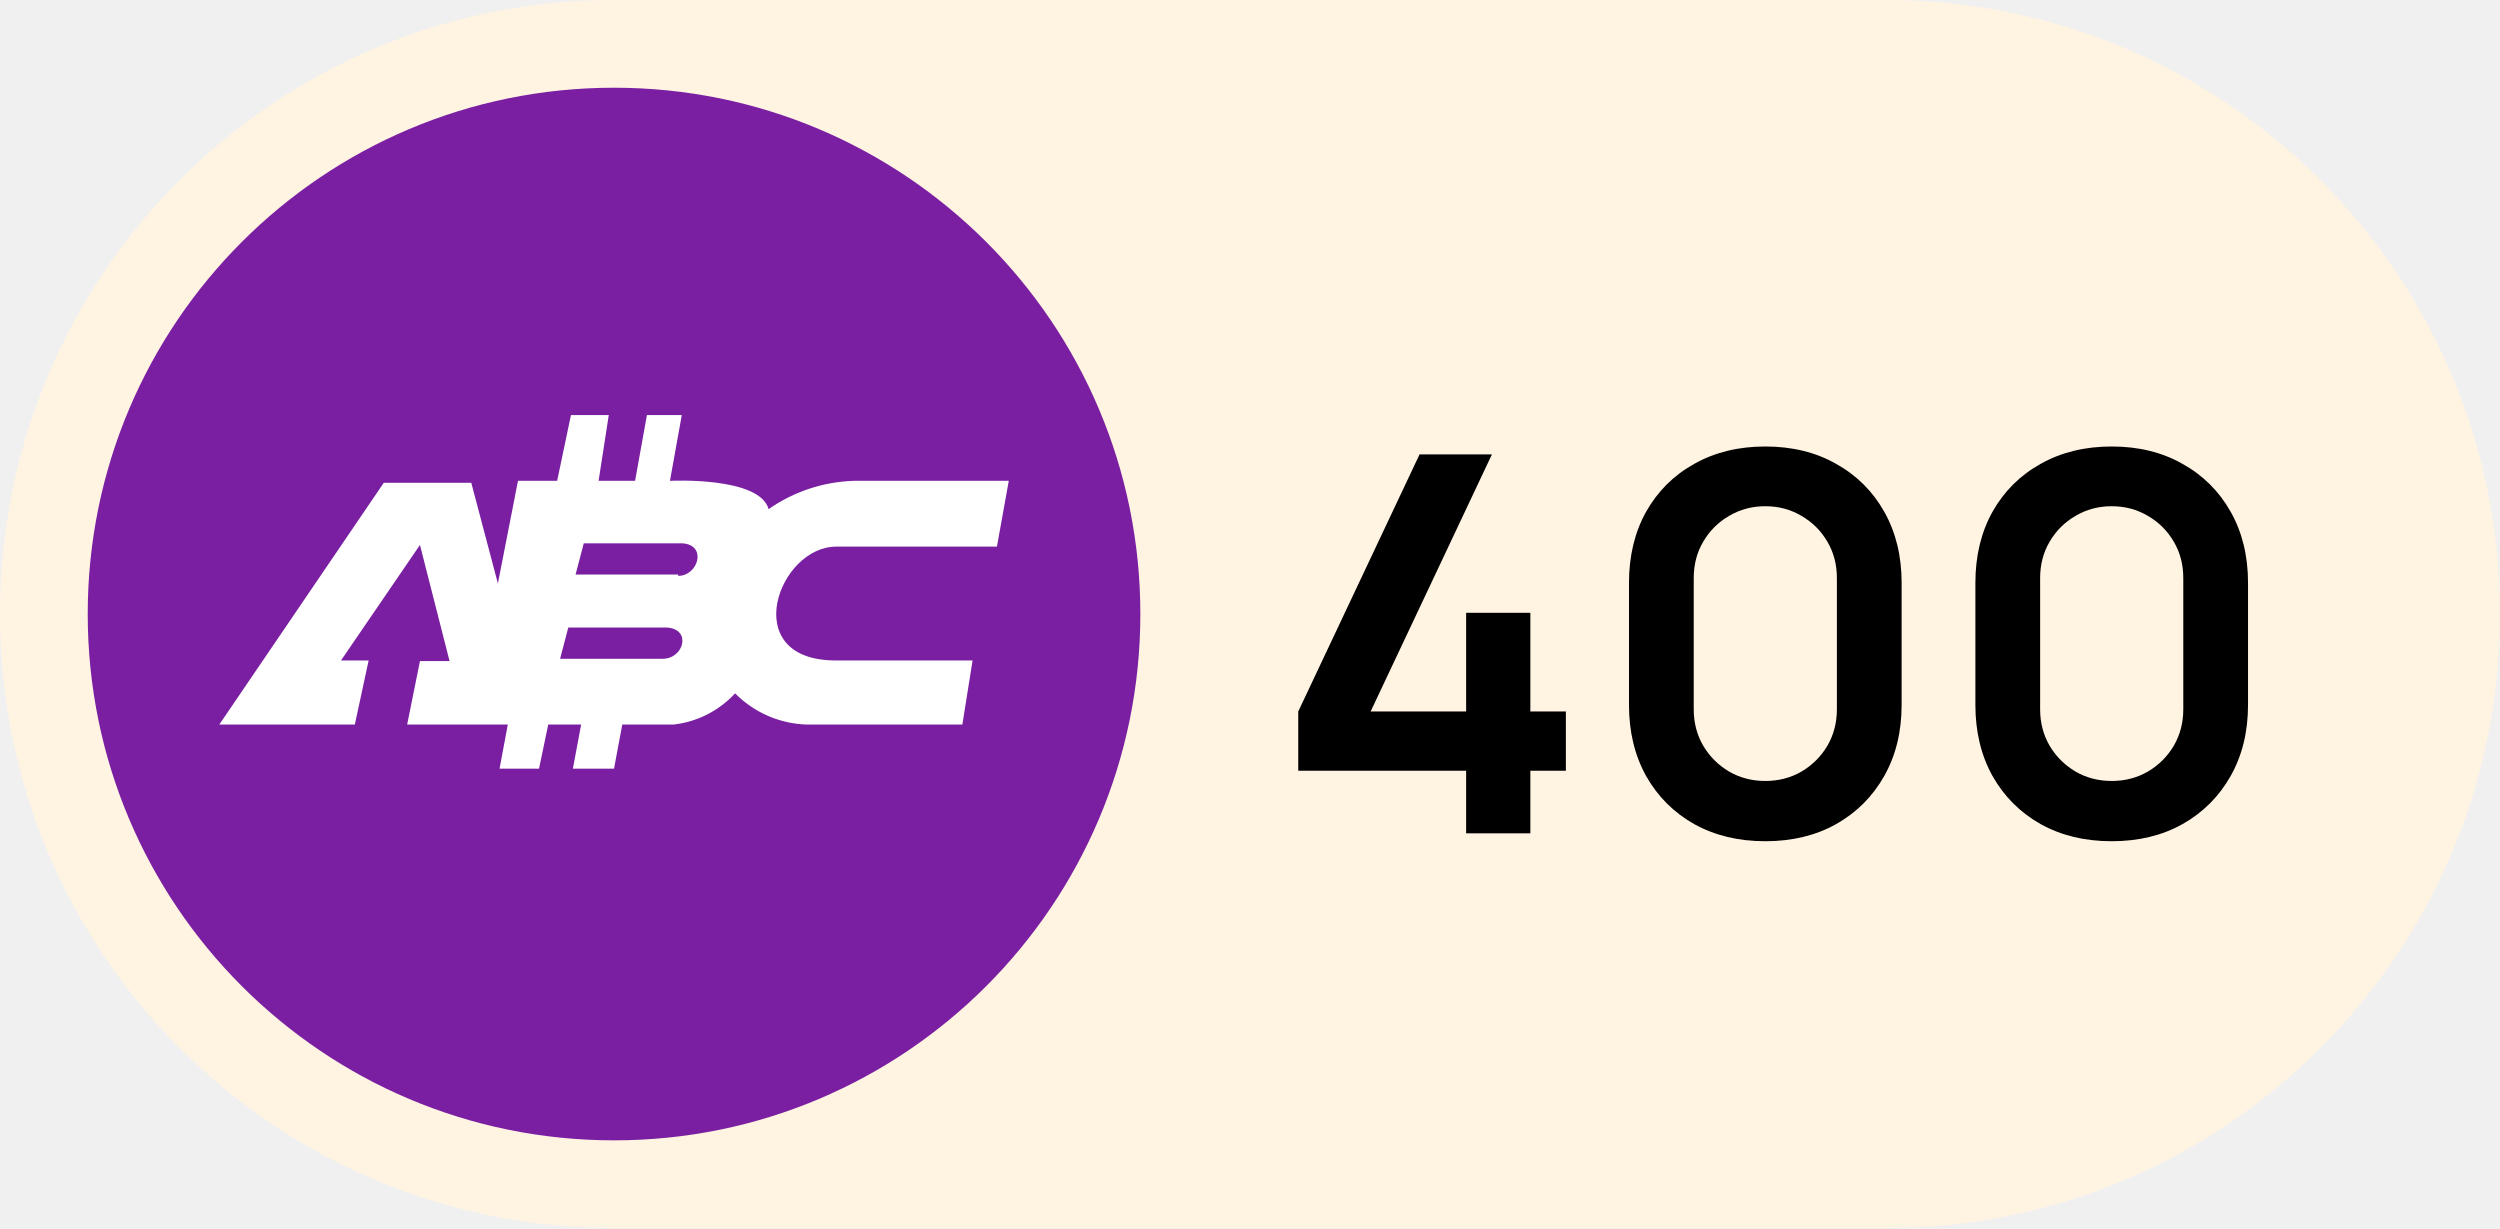
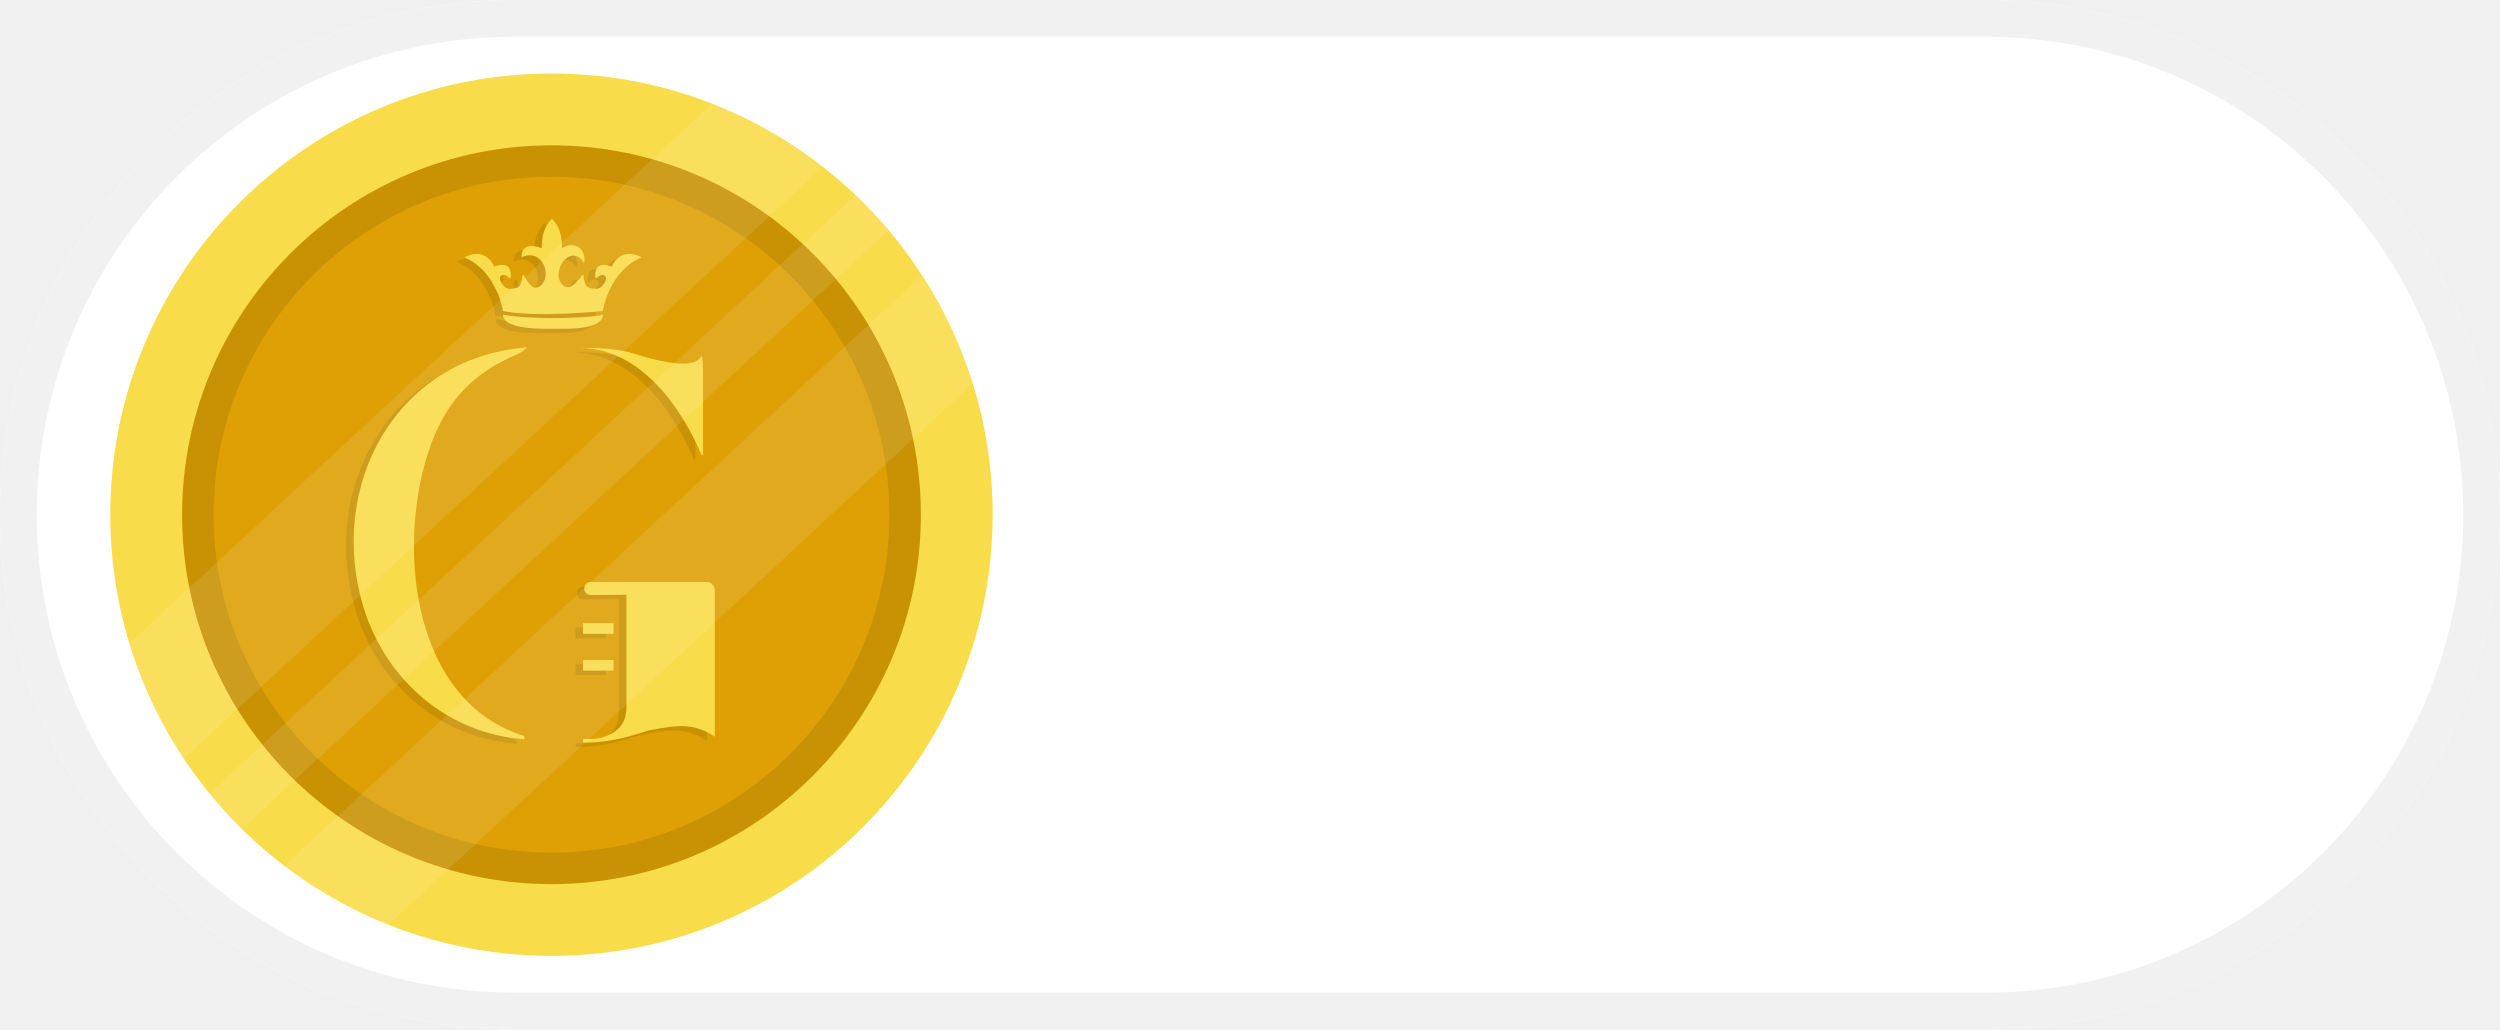
- <svg xmlns="http://www.w3.org/2000/svg" width="57" height="28" viewBox="0 0 57 28" fill="none">
-   <rect width="57" height="28" rx="14" fill="#FFF3E2" />
-   <g clip-path="url(#clip0_4137_8112)">
-     <path d="M14 26C20.627 26 26 20.627 26 14C26 7.373 20.627 2 14 2C7.373 2 2 7.373 2 14C2 20.627 7.373 26 14 26Z" fill="#7A1FA2" />
-     <path d="M19.078 12.463H22.73L23 10.963H19.468C18.771 10.985 18.096 11.209 17.525 11.608C17.315 10.858 15.275 10.963 15.275 10.963L15.545 9.463H14.75L14.48 10.963H13.648L13.88 9.463H13.018L12.703 10.963H11.81L11.352 13.303L10.745 11.008H8.75L5 16.52H8.09L8.405 15.058H7.775L9.575 12.425L10.25 15.073H9.575L9.283 16.52H11.578L11.39 17.525H12.29L12.5 16.52H13.25L13.062 17.525H14L14.188 16.52H15.357C15.896 16.459 16.393 16.206 16.76 15.808C17.197 16.25 17.788 16.506 18.41 16.52H21.942L22.175 15.058H19.003C16.82 15.02 17.75 12.448 19.078 12.463ZM15.11 15.02H12.77L12.957 14.308H15.207C15.777 14.345 15.59 15.02 15.11 15.02ZM15.463 13.1H13.123L13.31 12.388H15.56C16.13 12.425 15.92 13.13 15.463 13.13V13.1Z" fill="white" />
+ <svg xmlns="http://www.w3.org/2000/svg" width="68" height="28" viewBox="0 0 68 28" fill="none">
+   <mask id="path-1-inside-1_5797_11474" fill="white">
+     <path d="M0 14C0 6.268 6.268 0 14 0H54C61.732 0 68 6.268 68 14V14C68 21.732 61.732 28 54 28H14C6.268 28 0 21.732 0 14V14Z" />
+   </mask>
+   <path d="M0 14C0 6.268 6.268 0 14 0H54C61.732 0 68 6.268 68 14V14C68 21.732 61.732 28 54 28H14C6.268 28 0 21.732 0 14V14Z" fill="white" />
+   <path d="M0 14M68 14M68 14M0 14M14 0V1H54V0V-1H14V0ZM68 14M54 28V27H14V28V29H54V28ZM0 14M14 28V27C6.82 27 1 21.18 1 14H0H-1C-1 22.284 5.716 29 14 29V28ZM68 14H67C67 21.18 61.18 27 54 27V28V29C62.284 29 69 22.284 69 14H68ZM54 0V1C61.18 1 67 6.82 67 14H68H69C69 5.716 62.284 -1 54 -1V0ZM14 0V-1C5.716 -1 -1 5.716 -1 14H0H1C1 6.82 6.82 1 14 1V0Z" fill="#F1F1F1" mask="url(#path-1-inside-1_5797_11474)" />
+   <g clip-path="url(#clip0_5797_11474)">
+     <path d="M15 26C21.627 26 27 20.627 27 14C27 7.373 21.627 2 15 2C8.373 2 3 7.373 3 14C3 20.627 8.373 26 15 26Z" fill="#F8DC4A" />
+     <path d="M15.001 24.048C20.55 24.048 25.048 19.55 25.048 14.001C25.048 8.452 20.55 3.953 15.001 3.953C9.452 3.953 4.953 8.452 4.953 14.001C4.953 19.55 9.452 24.048 15.001 24.048Z" fill="#C99204" />
+     <path d="M15 23.191C20.076 23.191 24.191 19.076 24.191 14C24.191 8.924 20.076 4.809 15 4.809C9.924 4.809 5.809 8.924 5.809 14C5.809 19.076 9.924 23.191 15 23.191Z" fill="#DEA004" />
+     <path d="M14.106 9.57C14.106 9.667 13.693 9.835 13.495 9.932C12.342 10.5 11.737 11.409 11.379 12.62C10.617 15.22 11.067 19.212 14.05 20.138L14.057 20.226C11.977 20.082 10.299 18.628 9.689 16.663C8.67 13.374 10.538 9.852 14.107 9.57H14.106Z" fill="#C99204" />
+     <path d="M16.458 17.074V17.326C16.193 17.283 15.649 17.481 15.655 17.074H16.458Z" fill="#C99204" />
+     <path d="M16.457 18.078L16.433 18.283C16.353 18.367 15.732 18.33 15.706 18.304C15.608 18.212 15.679 18.079 15.732 18.079H16.456L16.457 18.078Z" fill="#C99204" />
+     <path d="M19.236 20.115V20.158C18.673 19.785 18.27 19.829 17.452 19.984C17.312 20.025 17.17 20.068 17.03 20.111C16.584 20.249 16.121 20.319 15.654 20.319V20.218H15.862C16.047 20.218 16.231 20.175 16.395 20.091C16.576 19.997 16.728 19.859 16.788 19.658C16.848 19.48 16.834 19.275 16.834 19.077V16.296L15.858 16.303C15.757 16.303 15.681 16.22 15.684 16.119C15.688 16.022 15.772 15.947 15.869 15.947H19.012C19.137 15.947 19.236 16.048 19.236 16.172V20.114V20.115Z" fill="#C99204" />
+     <path d="M16.481 17.074H15.652V17.36H16.481V17.074Z" fill="#C99204" />
+     <path d="M16.481 18.074H15.652V18.36H16.481V18.074Z" fill="#C99204" />
+     <path d="M15.498 9.583C15.498 9.583 16.418 9.546 17.014 9.731C17.581 9.908 18.524 10.17 18.815 9.882C18.836 9.861 18.849 9.839 18.866 9.811C18.879 9.787 18.92 9.811 18.916 10.367V12.475C18.916 12.501 18.879 12.508 18.869 12.484C18.638 11.921 17.534 9.542 15.498 9.582V9.583Z" fill="#C99204" />
+     <path d="M17.244 7.12C16.348 7.499 16.193 8.58 16.193 8.58C16.193 8.58 14.375 8.765 13.475 8.58C13.475 8.58 13.321 7.499 12.425 7.12C12.425 7.12 12.955 6.781 13.24 7.372C13.24 7.372 13.543 7.232 13.646 7.419C13.646 7.419 13.709 7.54 13.683 7.667C13.679 7.688 13.653 7.694 13.642 7.681C13.601 7.634 13.521 7.567 13.435 7.613C13.31 7.681 13.495 7.996 13.673 7.976C13.841 7.959 13.976 7.983 14.002 7.623C14.002 7.599 14.035 7.593 14.045 7.61C14.103 7.701 14.149 7.8 14.23 7.878C14.263 7.912 14.306 7.946 14.357 7.946C14.482 7.946 14.579 7.821 14.615 7.714C14.645 7.623 14.645 7.523 14.622 7.429C14.575 7.244 14.431 7.072 14.23 7.063C14.189 7.063 14.149 7.063 14.109 7.072C14.095 7.076 13.978 7.106 13.982 7.123C13.968 6.77 14.267 6.764 14.532 6.871C14.525 6.586 14.589 6.27 14.807 6.072C15.025 6.27 15.088 6.586 15.081 6.871C15.421 6.653 15.749 6.881 15.682 7.27C15.307 6.68 14.715 7.559 15.128 7.898C15.188 7.938 15.268 7.938 15.333 7.905C15.454 7.834 15.572 7.69 15.624 7.61C15.638 7.589 15.668 7.597 15.668 7.623C15.694 7.982 15.828 7.955 15.996 7.976C16.177 7.996 16.362 7.681 16.237 7.613C16.15 7.567 16.069 7.637 16.03 7.681C16.017 7.694 15.993 7.688 15.989 7.667C15.963 7.543 16.026 7.419 16.026 7.419C16.127 7.231 16.432 7.372 16.432 7.372C16.717 6.782 17.247 7.12 17.247 7.12H17.24H17.244Z" fill="#C99204" />
+     <path d="M13.479 8.681C13.479 9.023 14.244 9.06 14.626 9.06H15.039C15.414 9.07 16.196 9.044 16.196 8.678C15.716 8.802 14.133 8.805 13.479 8.678V8.681Z" fill="#C99204" />
+     <path d="M14.313 9.451C14.313 9.548 13.9 9.716 13.702 9.813C12.549 10.381 11.944 11.29 11.586 12.501C10.824 15.101 11.274 19.093 14.257 20.019L14.264 20.107C12.184 19.963 10.506 18.509 9.896 16.544C8.877 13.255 10.745 9.733 14.314 9.451H14.313Z" fill="#F8DC4A" />
+     <path d="M16.665 16.955V17.207C16.4 17.164 15.856 17.362 15.862 16.955H16.665Z" fill="#F8DC4A" />
+     <path d="M16.665 17.959L16.64 18.164C16.56 18.248 15.939 18.211 15.913 18.184C15.815 18.093 15.886 17.96 15.939 17.96H16.663L16.665 17.959Z" fill="#F8DC4A" />
+     <path d="M19.443 19.996V20.039C18.879 19.666 18.476 19.71 17.658 19.865C17.518 19.906 17.376 19.949 17.236 19.992C16.79 20.13 16.327 20.2 15.86 20.2V20.099H16.068C16.253 20.099 16.437 20.056 16.602 19.972C16.783 19.878 16.934 19.74 16.994 19.539C17.054 19.361 17.04 19.156 17.04 18.958V16.177L16.064 16.184C15.963 16.184 15.887 16.1 15.89 16C15.894 15.902 15.978 15.828 16.075 15.828H19.218C19.343 15.828 19.443 15.929 19.443 16.052V19.994V19.996Z" fill="#F8DC4A" />
+     <path d="M16.688 16.955H15.859V17.241H16.688V16.955Z" fill="#F8DC4A" />
+     <path d="M16.688 17.955H15.859V18.241H16.688V17.955Z" fill="#F8DC4A" />
+     <path d="M15.704 9.464C15.704 9.464 16.624 9.427 17.22 9.612C17.787 9.789 18.73 10.05 19.021 9.763C19.042 9.742 19.055 9.719 19.072 9.692C19.085 9.668 19.126 9.692 19.122 10.248V12.355C19.122 12.382 19.085 12.389 19.075 12.365C18.844 11.801 17.741 9.423 15.704 9.463V9.464Z" fill="#F8DC4A" />
+     <path d="M17.449 7.001C16.553 7.38 16.398 8.461 16.398 8.461C16.398 8.461 14.58 8.646 13.681 8.461C13.681 8.461 13.526 7.38 12.63 7.001C12.63 7.001 13.16 6.662 13.445 7.253C13.445 7.253 13.748 7.113 13.851 7.3C13.851 7.3 13.914 7.421 13.888 7.548C13.884 7.569 13.858 7.575 13.847 7.561C13.806 7.515 13.726 7.447 13.64 7.494C13.515 7.561 13.7 7.877 13.878 7.856C14.046 7.84 14.181 7.864 14.207 7.504C14.207 7.48 14.241 7.474 14.25 7.491C14.308 7.582 14.354 7.681 14.435 7.759C14.468 7.793 14.512 7.826 14.562 7.826C14.687 7.826 14.784 7.702 14.82 7.595C14.85 7.504 14.85 7.404 14.827 7.31C14.78 7.125 14.636 6.953 14.435 6.944C14.394 6.944 14.354 6.944 14.314 6.953C14.3 6.957 14.183 6.987 14.187 7.004C14.173 6.651 14.472 6.645 14.737 6.752C14.73 6.466 14.795 6.151 15.012 5.953C15.23 6.151 15.293 6.466 15.286 6.752C15.626 6.534 15.954 6.761 15.887 7.151C15.512 6.561 14.921 7.44 15.333 7.778C15.393 7.819 15.473 7.819 15.538 7.786C15.659 7.715 15.777 7.571 15.83 7.491C15.843 7.47 15.873 7.477 15.873 7.504C15.899 7.862 16.033 7.836 16.201 7.856C16.382 7.877 16.567 7.561 16.442 7.494C16.355 7.447 16.274 7.518 16.235 7.561C16.222 7.575 16.198 7.569 16.194 7.548C16.168 7.423 16.231 7.3 16.231 7.3C16.332 7.112 16.637 7.253 16.637 7.253C16.922 6.663 17.452 7.001 17.452 7.001H17.445H17.449Z" fill="#F8DC4A" />
+     <path d="M13.684 8.562C13.684 8.904 14.449 8.941 14.831 8.941H15.244C15.619 8.951 16.401 8.924 16.401 8.559C15.921 8.683 14.338 8.686 13.684 8.559V8.562Z" fill="#F8DC4A" />
+     <path opacity="0.1" d="M23.269 5.309L5.699 21.582C5.975 21.92 6.27 22.242 6.581 22.549L24.168 6.261C23.886 5.927 23.585 5.61 23.27 5.309H23.269Z" fill="white" />
+     <path opacity="0.1" d="M25.076 7.488L7.734 23.549C8.594 24.206 9.546 24.745 10.567 25.152L26.46 10.431C26.133 9.379 25.662 8.392 25.076 7.486V7.488Z" fill="white" />
+     <path opacity="0.1" d="M19.364 2.823L3.52 17.499C3.861 18.623 4.364 19.677 5.001 20.634L22.377 4.54C21.468 3.83 20.456 3.249 19.364 2.822V2.823Z" fill="white" />
  </g>
-   <path d="M33.428 19V17.572H29.6V16.222L32.366 10.36H34.016L31.25 16.222H33.428V13.972H34.892V16.222H35.702V17.572H34.892V19H33.428ZM40.249 19.18C39.637 19.18 39.097 19.05 38.629 18.79C38.161 18.526 37.795 18.16 37.531 17.692C37.271 17.224 37.141 16.684 37.141 16.072V13.288C37.141 12.676 37.271 12.136 37.531 11.668C37.795 11.2 38.161 10.836 38.629 10.576C39.097 10.312 39.637 10.18 40.249 10.18C40.861 10.18 41.399 10.312 41.863 10.576C42.331 10.836 42.697 11.2 42.961 11.668C43.225 12.136 43.357 12.676 43.357 13.288V16.072C43.357 16.684 43.225 17.224 42.961 17.692C42.697 18.16 42.331 18.526 41.863 18.79C41.399 19.05 40.861 19.18 40.249 19.18ZM40.249 17.806C40.553 17.806 40.829 17.734 41.077 17.59C41.325 17.442 41.521 17.246 41.665 17.002C41.809 16.754 41.881 16.478 41.881 16.174V13.18C41.881 12.872 41.809 12.596 41.665 12.352C41.521 12.104 41.325 11.908 41.077 11.764C40.829 11.616 40.553 11.542 40.249 11.542C39.945 11.542 39.669 11.616 39.421 11.764C39.173 11.908 38.977 12.104 38.833 12.352C38.689 12.596 38.617 12.872 38.617 13.18V16.174C38.617 16.478 38.689 16.754 38.833 17.002C38.977 17.246 39.173 17.442 39.421 17.59C39.669 17.734 39.945 17.806 40.249 17.806ZM48.147 19.18C47.535 19.18 46.995 19.05 46.527 18.79C46.059 18.526 45.693 18.16 45.429 17.692C45.169 17.224 45.039 16.684 45.039 16.072V13.288C45.039 12.676 45.169 12.136 45.429 11.668C45.693 11.2 46.059 10.836 46.527 10.576C46.995 10.312 47.535 10.18 48.147 10.18C48.759 10.18 49.297 10.312 49.761 10.576C50.229 10.836 50.595 11.2 50.859 11.668C51.123 12.136 51.255 12.676 51.255 13.288V16.072C51.255 16.684 51.123 17.224 50.859 17.692C50.595 18.16 50.229 18.526 49.761 18.79C49.297 19.05 48.759 19.18 48.147 19.18ZM48.147 17.806C48.451 17.806 48.727 17.734 48.975 17.59C49.223 17.442 49.419 17.246 49.563 17.002C49.707 16.754 49.779 16.478 49.779 16.174V13.18C49.779 12.872 49.707 12.596 49.563 12.352C49.419 12.104 49.223 11.908 48.975 11.764C48.727 11.616 48.451 11.542 48.147 11.542C47.843 11.542 47.567 11.616 47.319 11.764C47.071 11.908 46.875 12.104 46.731 12.352C46.587 12.596 46.515 12.872 46.515 13.18V16.174C46.515 16.478 46.587 16.754 46.731 17.002C46.875 17.246 47.071 17.442 47.319 17.59C47.567 17.734 47.843 17.806 48.147 17.806Z" fill="black" />
  <defs>
-     <clipPath id="clip0_4137_8112">
-       <rect width="24" height="24" fill="white" transform="translate(2 2)" />
+     <clipPath id="clip0_5797_11474">
+       <rect width="24" height="24" fill="white" transform="translate(3 2)" />
    </clipPath>
  </defs>
</svg>
